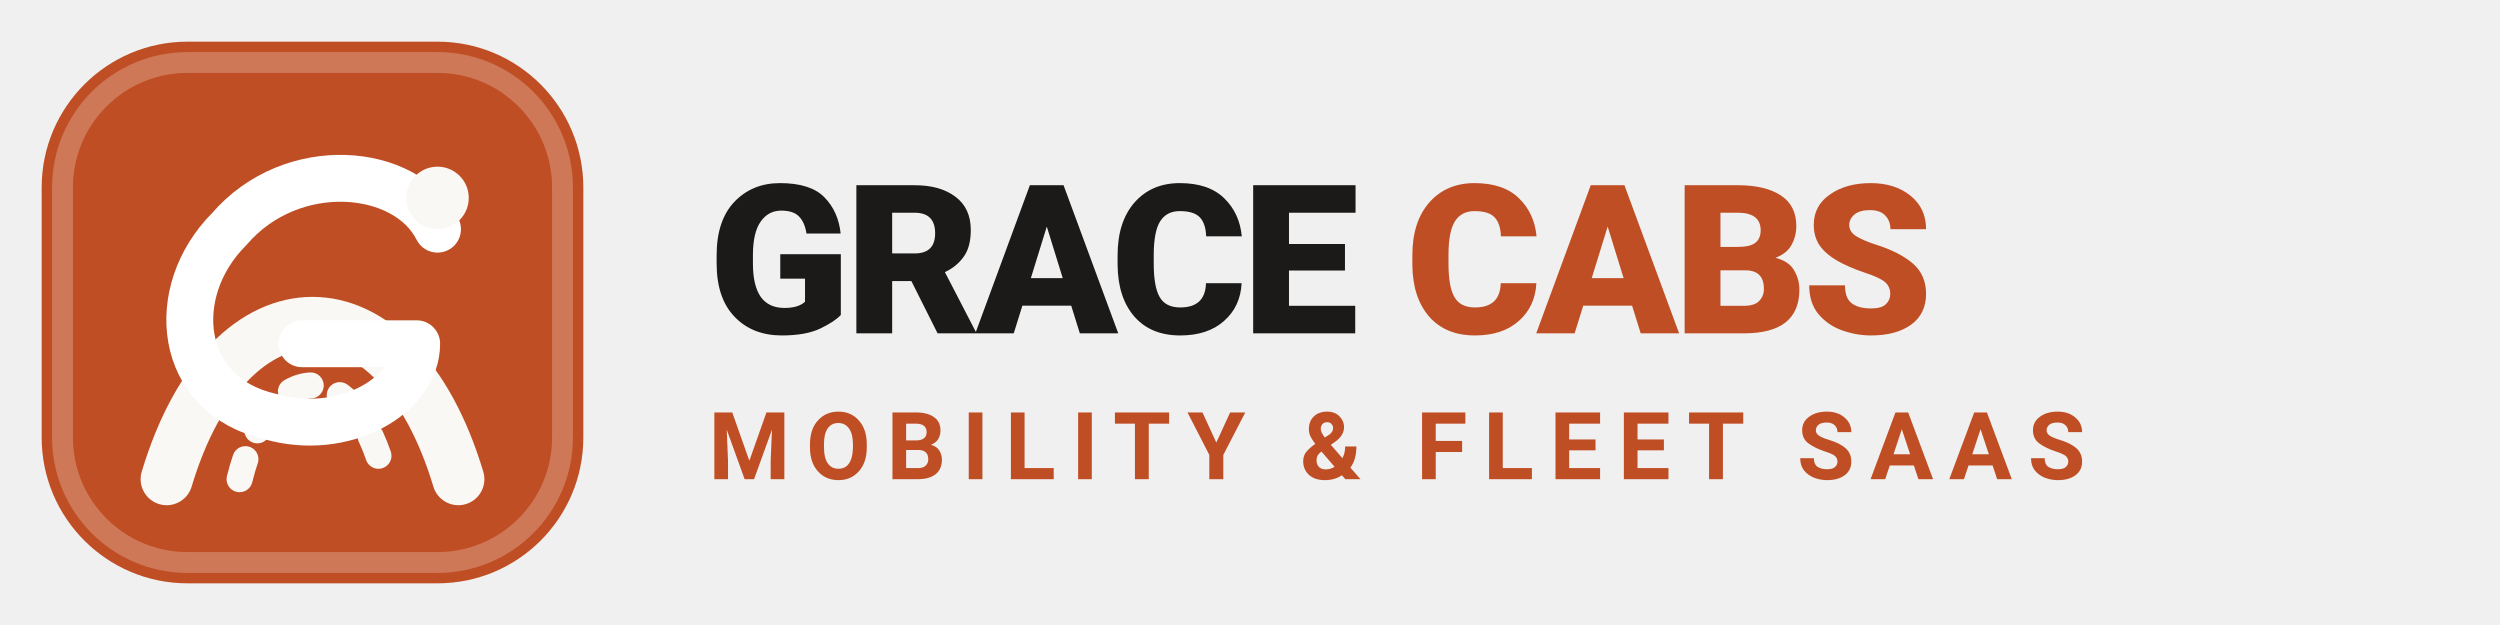
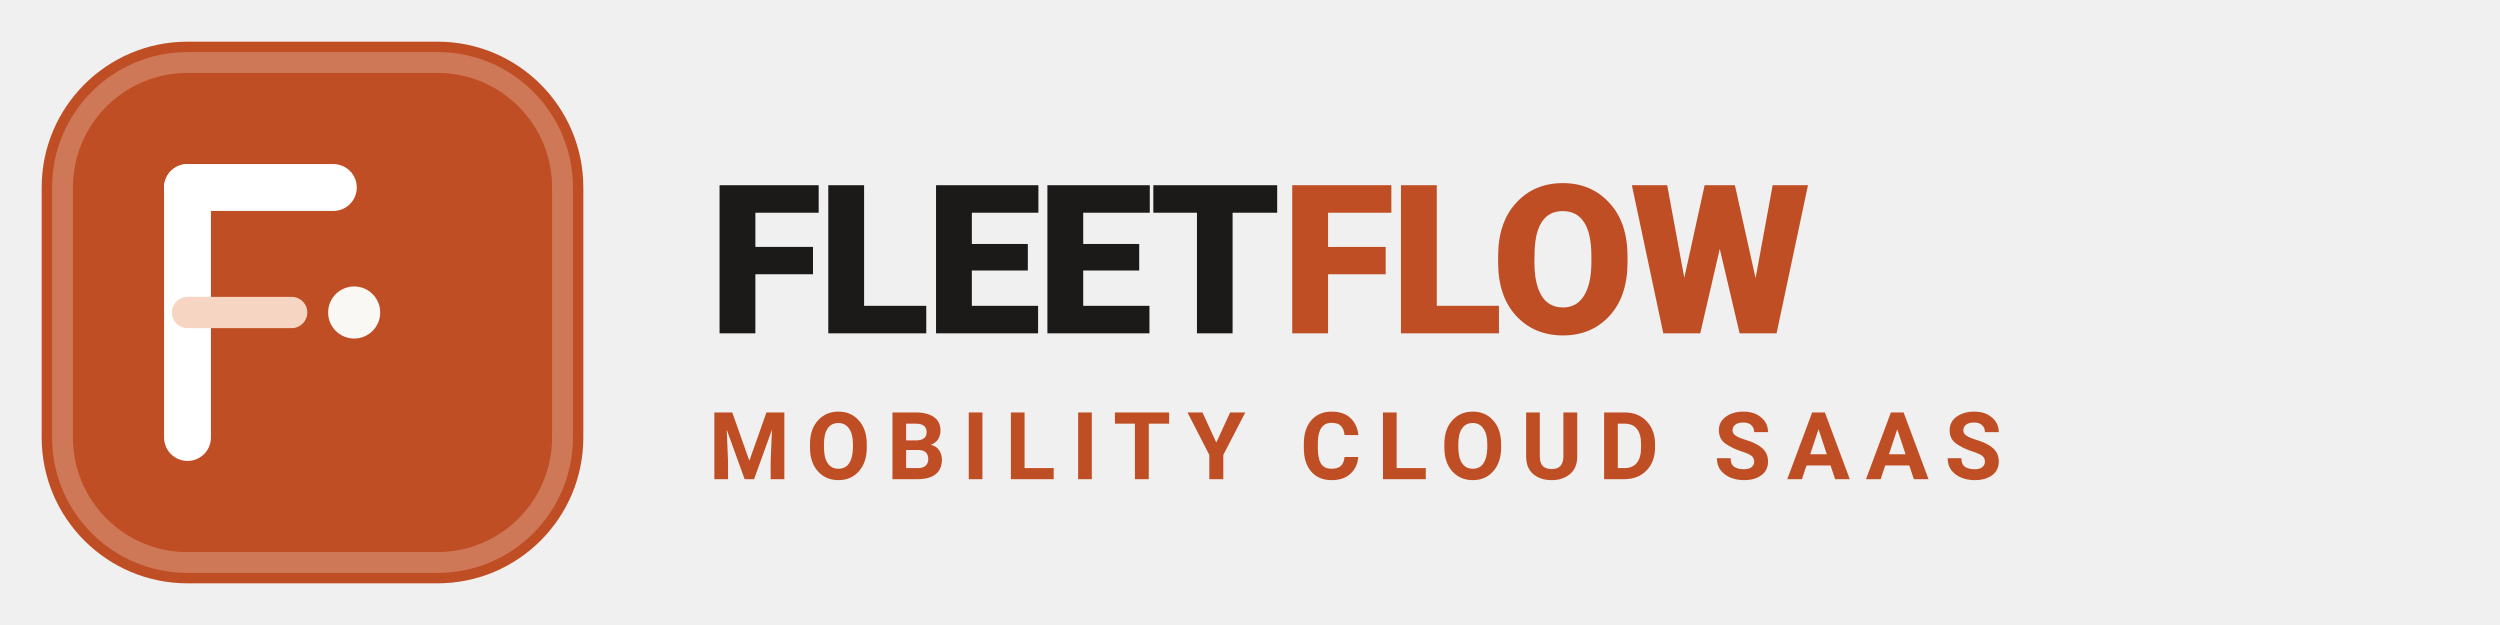
<svg xmlns="http://www.w3.org/2000/svg" width="240" height="60" viewBox="0 0 240 60" fill="none">
  <rect x="4" y="4" width="52" height="52" rx="14" fill="#C04E24" />
  <rect x="6" y="6" width="48" height="48" rx="12" stroke="#FAF8F5" stroke-opacity="0.25" stroke-width="2" />
-   <path d="M16 46 C 22 26, 38 26, 44 46" stroke="#FAF8F5" stroke-width="5" stroke-linecap="round" />
-   <path d="M23 46 C 26 34, 34 34, 37 46" stroke="#FAF8F5" stroke-width="2.5" stroke-dasharray="2 3" stroke-linecap="round" />
-   <path d="M42 22 C 39 16, 28 15, 22 22 C 16 28, 17 38, 26 40 C 33 42, 40 38, 40 33 L 29 33" stroke="#FFFFFF" stroke-width="4.5" stroke-linecap="round" stroke-linejoin="round" />
-   <circle cx="42" cy="19" r="3" fill="#FAF8F5" />
-   <text x="68" y="32" font-family="-apple-system, BlinkMacSystemFont, 'Segoe UI', Roboto, sans-serif" font-size="20" font-weight="900" fill="#1C1A18" letter-spacing="-0.5">GRACE <tspan fill="#C04E24">CABS</tspan>
+   <path d="M18 18 L32 18" stroke="#FFFFFF" stroke-width="4.5" stroke-linecap="round" />
+   <path d="M18 18 L18 42" stroke="#FFFFFF" stroke-width="4.5" stroke-linecap="round" />
+   <path d="M18 30 L28 30" stroke="#F6D5C3" stroke-width="3" stroke-linecap="round" />
+   <circle cx="34" cy="30" r="2.5" fill="#FAF8F5" />
+   <text x="68" y="32" font-family="-apple-system, BlinkMacSystemFont, 'Segoe UI', Roboto, sans-serif" font-size="20" font-weight="900" fill="#1C1A18" letter-spacing="-0.5">FLEET<tspan fill="#C04E24">FLOW</tspan>
  </text>
-   <text x="68" y="46" font-family="-apple-system, BlinkMacSystemFont, 'Segoe UI', Roboto, sans-serif" font-size="9" font-weight="700" fill="#C04E24" letter-spacing="1.5">MOBILITY &amp; FLEET SAAS</text>
+   <text x="68" y="46" font-family="-apple-system, BlinkMacSystemFont, 'Segoe UI', Roboto, sans-serif" font-size="9" font-weight="700" fill="#C04E24" letter-spacing="1.5">MOBILITY CLOUD SAAS</text>
</svg>
